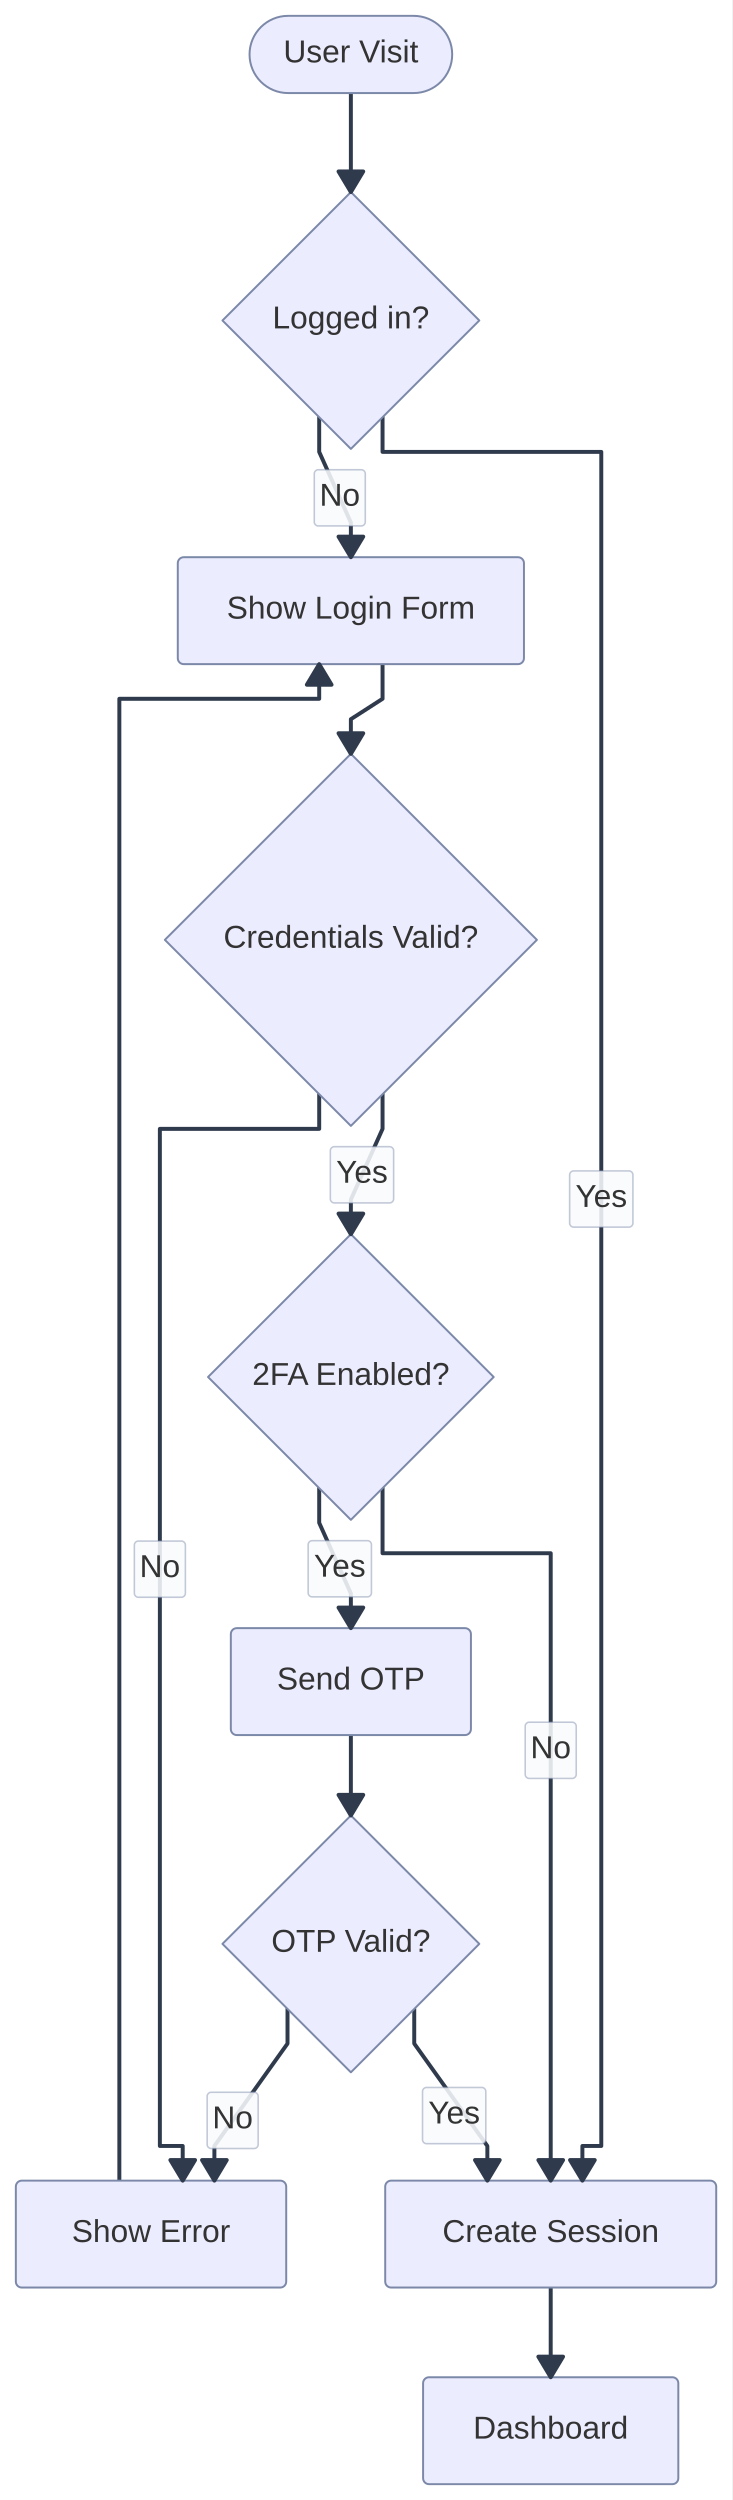
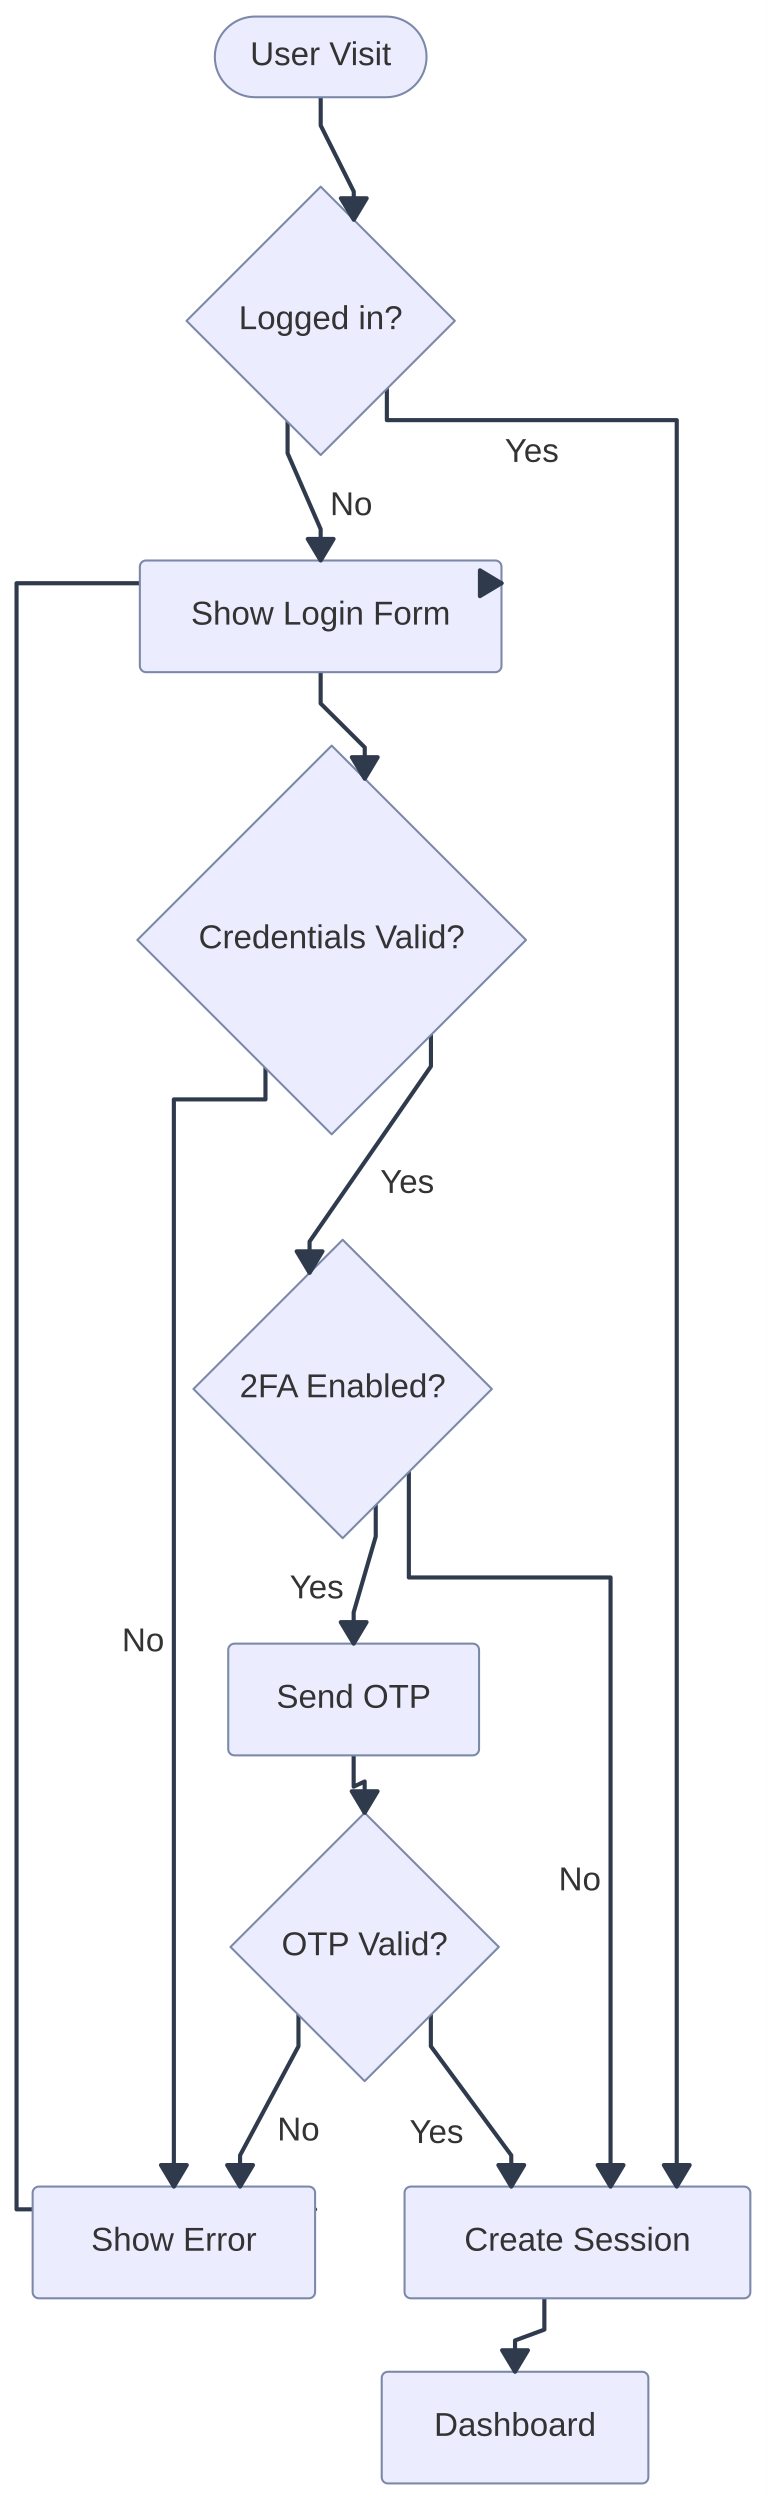
- <svg xmlns="http://www.w3.org/2000/svg" width="369.722" height="1262.616" viewBox="0 0 369.722 1262.616">
-   <rect x="0" y="0" width="369.722" height="1262.616" fill="#FFFFFF" />
+ <svg xmlns="http://www.w3.org/2000/svg" width="370.753" height="1208.616" viewBox="0 0 370.753 1208.616">
+   <rect x="0" y="0" width="370.753" height="1208.616" fill="#FFFFFF" />
  <defs>
    <marker id="arrow-0" viewBox="0 0 10 10" refX="5" refY="5" markerUnits="userSpaceOnUse" markerWidth="8" markerHeight="8" orient="auto">
      <path d="M 0 0 L 10 5 L 0 10 z" fill="#2F3B4D" stroke="#2F3B4D" stroke-width="1" stroke-dasharray="1,0" />
    </marker>
    <marker id="arrow-start-0" viewBox="0 0 10 10" refX="4.5" refY="5" markerUnits="userSpaceOnUse" markerWidth="8" markerHeight="8" orient="auto">
      <path d="M 0 5 L 10 10 L 10 0 z" fill="#2F3B4D" stroke="#2F3B4D" stroke-width="1" stroke-dasharray="1,0" />
    </marker>
  </defs>
-   <path class="edgePath" d="M 177.206,47.000 L 177.206,60.650 L 177.207,83.350 L 177.207,97.000" fill="none" stroke="#2F3B4D" stroke-width="2" stroke-linecap="round" stroke-linejoin="round" />
-   <path class="edgePath" d="M 161.207,210.723 L 161.207,228.223 L 177.208,263.923 L 177.208,281.423" fill="none" stroke="#2F3B4D" stroke-width="2" stroke-linecap="round" stroke-linejoin="round" />
-   <rect x="158.72" y="237.23" width="25.77" height="28.40" rx="2" ry="2" fill="rgba(248,250,252, 0.92)" fill-opacity="0.95" stroke="#7B88A8" stroke-opacity="0.45" stroke-width="0.8" />
-   <text x="171.61" y="255.43" text-anchor="middle" font-family="'trebuchet ms', verdana, arial, sans-serif" font-size="16" fill="#333333">
-     <tspan x="171.61" dy="0.00">No</tspan>
+   <path id="edge-0" class="edgePath" data-edge-id="edge-0" d="M 155.039,47.000 L 155.039,60.650 L 171.029,92.600 L 171.029,106.250" fill="none" stroke="#2F3B4D" stroke-width="2" stroke-linecap="round" stroke-linejoin="round" />
+   <path id="edge-1" class="edgePath" data-edge-id="edge-1" d="M 139.029,203.973 L 139.029,219.111 L 155.019,255.823 L 155.019,270.961" fill="none" stroke="#2F3B4D" stroke-width="2" stroke-linecap="round" stroke-linejoin="round" />
+   <rect data-edge-id="edge-1" data-label-kind="center" x="156.92" y="230.85" width="25.77" height="28.40" rx="2" ry="2" fill="rgba(248,250,252, 0.92)" fill-opacity="0.00" stroke="#7B88A8" stroke-opacity="0.00" stroke-width="0.8" />
+   <g class="edgeLabel" data-edge-id="edge-1" data-label-kind="center">
+     <text x="169.80" y="249.05" text-anchor="middle" font-family="trebuchet ms,verdana,arial,sans-serif" font-size="16" fill="#333333">
+       <tspan x="169.80" dy="0.00">No</tspan>
+     </text>
+   </g>
+   <path id="edge-2" class="edgePath" data-edge-id="edge-2" d="M 155.019,324.961 L 155.019,340.098 L 176.338,361.336 L 176.338,376.473" fill="none" stroke="#2F3B4D" stroke-width="2" stroke-linecap="round" stroke-linejoin="round" />
+   <path id="edge-3" class="edgePath" data-edge-id="edge-3" d="M 128.338,516.375 L 128.338,531.513 L 84.056,531.513 L 84.056,1057.104" fill="none" stroke="#2F3B4D" stroke-width="2" stroke-linecap="round" stroke-linejoin="round" />
+   <rect data-edge-id="edge-3" data-label-kind="center" x="56.30" y="780.11" width="25.77" height="28.40" rx="2" ry="2" fill="rgba(248,250,252, 0.92)" fill-opacity="0.00" stroke="#7B88A8" stroke-opacity="0.00" stroke-width="0.8" />
+   <g class="edgeLabel" data-edge-id="edge-3" data-label-kind="center">
+     <text x="69.18" y="798.31" text-anchor="middle" font-family="trebuchet ms,verdana,arial,sans-serif" font-size="16" fill="#333333">
+       <tspan x="69.18" dy="0.00">No</tspan>
+     </text>
+   </g>
+   <path id="edge-4" class="edgePath" data-edge-id="edge-4" d="M 152.332,1068.104 L 8.000,1068.104 L 8.000,281.961 L 242.432,281.961" fill="none" stroke="#2F3B4D" stroke-width="2" stroke-linecap="round" stroke-linejoin="round" />
+   <path id="edge-5" class="edgePath" data-edge-id="edge-5" d="M 208.338,500.375 L 208.338,515.513 L 149.657,600.225 L 149.657,615.362" fill="none" stroke="#2F3B4D" stroke-width="2" stroke-linecap="round" stroke-linejoin="round" />
+   <rect data-edge-id="edge-5" data-label-kind="center" x="180.87" y="558.51" width="31.97" height="28.40" rx="2" ry="2" fill="rgba(248,250,252, 0.92)" fill-opacity="0.00" stroke="#7B88A8" stroke-opacity="0.00" stroke-width="0.8" />
+   <g class="edgeLabel" data-edge-id="edge-5" data-label-kind="center">
+     <text x="196.85" y="576.71" text-anchor="middle" font-family="trebuchet ms,verdana,arial,sans-serif" font-size="16" fill="#333333">
+       <tspan x="196.85" dy="0.00">Yes</tspan>
+     </text>
+   </g>
+   <path id="edge-6" class="edgePath" data-edge-id="edge-6" d="M 181.657,727.630 L 181.657,742.768 L 170.975,779.480 L 170.975,794.618" fill="none" stroke="#2F3B4D" stroke-width="2" stroke-linecap="round" stroke-linejoin="round" />
+   <rect data-edge-id="edge-6" data-label-kind="center" x="137.11" y="754.51" width="31.97" height="28.40" rx="2" ry="2" fill="rgba(248,250,252, 0.92)" fill-opacity="0.00" stroke="#7B88A8" stroke-opacity="0.00" stroke-width="0.8" />
+   <g class="edgeLabel" data-edge-id="edge-6" data-label-kind="center">
+     <text x="153.09" y="772.71" text-anchor="middle" font-family="trebuchet ms,verdana,arial,sans-serif" font-size="16" fill="#333333">
+       <tspan x="153.09" dy="0.00">Yes</tspan>
+     </text>
+   </g>
+   <path id="edge-7" class="edgePath" data-edge-id="edge-7" d="M 170.975,848.618 L 170.975,863.755 L 176.293,861.255 L 176.293,876.393" fill="none" stroke="#2F3B4D" stroke-width="2" stroke-linecap="round" stroke-linejoin="round" />
+   <path id="edge-8" class="edgePath" data-edge-id="edge-8" d="M 144.293,974.116 L 144.293,989.254 L 116.056,1041.966 L 116.056,1057.104" fill="none" stroke="#2F3B4D" stroke-width="2" stroke-linecap="round" stroke-linejoin="round" />
+   <rect data-edge-id="edge-8" data-label-kind="center" x="131.41" y="1016.60" width="25.77" height="28.40" rx="2" ry="2" fill="rgba(248,250,252, 0.92)" fill-opacity="0.00" stroke="#7B88A8" stroke-opacity="0.00" stroke-width="0.8" />
+   <g class="edgeLabel" data-edge-id="edge-8" data-label-kind="center">
+     <text x="144.29" y="1034.80" text-anchor="middle" font-family="trebuchet ms,verdana,arial,sans-serif" font-size="16" fill="#333333">
+       <tspan x="144.29" dy="0.00">No</tspan>
+     </text>
+   </g>
+   <path id="edge-9" class="edgePath" data-edge-id="edge-9" d="M 208.293,974.116 L 208.293,989.254 L 247.167,1041.966 L 247.167,1057.104" fill="none" stroke="#2F3B4D" stroke-width="2" stroke-linecap="round" stroke-linejoin="round" />
+   <rect data-edge-id="edge-9" data-label-kind="center" x="195.03" y="1017.81" width="31.97" height="28.40" rx="2" ry="2" fill="rgba(248,250,252, 0.92)" fill-opacity="0.00" stroke="#7B88A8" stroke-opacity="0.00" stroke-width="0.8" />
+   <g class="edgeLabel" data-edge-id="edge-9" data-label-kind="center">
+     <text x="211.01" y="1036.01" text-anchor="middle" font-family="trebuchet ms,verdana,arial,sans-serif" font-size="16" fill="#333333">
+       <tspan x="211.01" dy="0.00">Yes</tspan>
+     </text>
+   </g>
+   <path id="edge-10" class="edgePath" data-edge-id="edge-10" d="M 197.657,711.630 L 197.657,762.617 L 295.167,762.617 L 295.167,1057.104" fill="none" stroke="#2F3B4D" stroke-width="2" stroke-linecap="round" stroke-linejoin="round" />
+   <rect data-edge-id="edge-10" data-label-kind="center" x="267.41" y="895.66" width="25.77" height="28.40" rx="2" ry="2" fill="rgba(248,250,252, 0.92)" fill-opacity="0.00" stroke="#7B88A8" stroke-opacity="0.00" stroke-width="0.8" />
+   <g class="edgeLabel" data-edge-id="edge-10" data-label-kind="center">
+     <text x="280.29" y="913.86" text-anchor="middle" font-family="trebuchet ms,verdana,arial,sans-serif" font-size="16" fill="#333333">
+       <tspan x="280.29" dy="0.00">No</tspan>
+     </text>
+   </g>
+   <path id="edge-11" class="edgePath" data-edge-id="edge-11" d="M 187.029,187.973 L 187.029,203.111 L 327.167,203.111 L 327.167,1057.104" fill="none" stroke="#2F3B4D" stroke-width="2" stroke-linecap="round" stroke-linejoin="round" />
+   <rect data-edge-id="edge-11" data-label-kind="center" x="241.12" y="205.11" width="31.97" height="28.40" rx="2" ry="2" fill="rgba(248,250,252, 0.92)" fill-opacity="0.00" stroke="#7B88A8" stroke-opacity="0.00" stroke-width="0.8" />
+   <g class="edgeLabel" data-edge-id="edge-11" data-label-kind="center">
+     <text x="257.10" y="223.31" text-anchor="middle" font-family="trebuchet ms,verdana,arial,sans-serif" font-size="16" fill="#333333">
+       <tspan x="257.10" dy="0.00">Yes</tspan>
+     </text>
+   </g>
+   <path id="edge-12" class="edgePath" data-edge-id="edge-12" d="M 263.167,1111.104 L 263.167,1126.241 L 248.989,1131.479 L 248.989,1146.616" fill="none" stroke="#2F3B4D" stroke-width="2" stroke-linecap="round" stroke-linejoin="round" />
+   <rect x="103.86" y="8.00" width="102.35" height="39.00" rx="19.50" ry="19.50" fill="#ECECFF" stroke="#7B88A8" stroke-width="1" stroke-linejoin="round" stroke-linecap="round" />
+   <text x="155.04" y="31.50" text-anchor="middle" font-family="trebuchet ms,verdana,arial,sans-serif" font-size="16" fill="#333333">
+     <tspan x="155.04" dy="0.00">User Visit</tspan>
  </text>
-   <path class="edgePath" d="M 193.208,335.423 L 193.208,352.923 L 177.208,363.223 L 177.208,380.723" fill="none" stroke="#2F3B4D" stroke-width="2" stroke-linecap="round" stroke-linejoin="round" />
-   <path class="edgePath" d="M 161.208,552.625 L 161.208,570.125 L 80.742,570.125 L 80.742,1083.816 L 92.275,1083.816 L 92.275,1101.316" fill="none" stroke="#2F3B4D" stroke-width="2" stroke-linecap="round" stroke-linejoin="round" />
-   <rect x="67.86" y="778.30" width="25.77" height="28.40" rx="2" ry="2" fill="rgba(248,250,252, 0.92)" fill-opacity="0.95" stroke="#7B88A8" stroke-opacity="0.45" stroke-width="0.8" />
-   <text x="80.74" y="796.50" text-anchor="middle" font-family="'trebuchet ms', verdana, arial, sans-serif" font-size="16" fill="#333333">
-     <tspan x="80.74" dy="0.00">No</tspan>
+   <polygon points="155.03,90.25 219.89,155.11 155.03,219.97 90.17,155.11" fill="#ECECFF" stroke="#7B88A8" stroke-width="1" stroke-linejoin="round" stroke-linecap="round" />
+   <text x="155.03" y="159.11" text-anchor="middle" font-family="trebuchet ms,verdana,arial,sans-serif" font-size="16" fill="#333333">
+     <tspan x="155.03" dy="0.00">Logged in?</tspan>
  </text>
-   <path class="edgePath" d="M 60.275,1101.316 L 60.275,1083.816 L 60.275,352.923 L 161.208,352.923 L 161.208,335.423" fill="none" stroke="#2F3B4D" stroke-width="2" stroke-linecap="round" stroke-linejoin="round" />
-   <path class="edgePath" d="M 193.208,552.625 L 193.208,570.125 L 177.208,605.825 L 177.208,623.325" fill="none" stroke="#2F3B4D" stroke-width="2" stroke-linecap="round" stroke-linejoin="round" />
-   <rect x="166.83" y="579.13" width="31.97" height="28.40" rx="2" ry="2" fill="rgba(248,250,252, 0.92)" fill-opacity="0.95" stroke="#7B88A8" stroke-opacity="0.45" stroke-width="0.8" />
-   <text x="182.81" y="597.33" text-anchor="middle" font-family="'trebuchet ms', verdana, arial, sans-serif" font-size="16" fill="#333333">
-     <tspan x="182.81" dy="0.00">Yes</tspan>
+   <rect x="67.61" y="270.96" width="174.83" height="54.00" rx="3" ry="3" fill="#ECECFF" stroke="#7B88A8" stroke-width="1" stroke-linejoin="round" stroke-linecap="round" />
+   <text x="155.02" y="301.96" text-anchor="middle" font-family="trebuchet ms,verdana,arial,sans-serif" font-size="16" fill="#333333">
+     <tspan x="155.02" dy="0.00">Show Login Form</tspan>
  </text>
-   <path class="edgePath" d="M 161.208,751.593 L 161.208,769.093 L 177.208,804.793 L 177.208,822.293" fill="none" stroke="#2F3B4D" stroke-width="2" stroke-linecap="round" stroke-linejoin="round" />
-   <rect x="155.63" y="778.10" width="31.97" height="28.40" rx="2" ry="2" fill="rgba(248,250,252, 0.92)" fill-opacity="0.95" stroke="#7B88A8" stroke-opacity="0.45" stroke-width="0.8" />
-   <text x="171.61" y="796.30" text-anchor="middle" font-family="'trebuchet ms', verdana, arial, sans-serif" font-size="16" fill="#333333">
-     <tspan x="171.61" dy="0.00">Yes</tspan>
+   <polygon points="160.34,360.47 254.29,454.42 160.34,548.38 66.39,454.42" fill="#ECECFF" stroke="#7B88A8" stroke-width="1" stroke-linejoin="round" stroke-linecap="round" />
+   <text x="160.34" y="458.42" text-anchor="middle" font-family="trebuchet ms,verdana,arial,sans-serif" font-size="16" fill="#333333">
+     <tspan x="160.34" dy="0.00">Credentials Valid?</tspan>
  </text>
-   <path class="edgePath" d="M 177.208,876.293 L 177.208,893.793 L 177.207,899.393 L 177.207,916.893" fill="none" stroke="#2F3B4D" stroke-width="2" stroke-linecap="round" stroke-linejoin="round" />
-   <path class="edgePath" d="M 145.207,1014.616 L 145.207,1032.116 L 108.275,1083.816 L 108.275,1101.316" fill="none" stroke="#2F3B4D" stroke-width="2" stroke-linecap="round" stroke-linejoin="round" />
-   <rect x="104.62" y="1056.70" width="25.77" height="28.40" rx="2" ry="2" fill="rgba(248,250,252, 0.92)" fill-opacity="0.95" stroke="#7B88A8" stroke-opacity="0.45" stroke-width="0.8" />
-   <text x="117.50" y="1074.90" text-anchor="middle" font-family="'trebuchet ms', verdana, arial, sans-serif" font-size="16" fill="#333333">
-     <tspan x="117.50" dy="0.00">No</tspan>
+   <rect x="15.78" y="1057.10" width="136.55" height="54.00" rx="3" ry="3" fill="#ECECFF" stroke="#7B88A8" stroke-width="1" stroke-linejoin="round" stroke-linecap="round" />
+   <text x="84.06" y="1088.10" text-anchor="middle" font-family="trebuchet ms,verdana,arial,sans-serif" font-size="16" fill="#333333">
+     <tspan x="84.06" dy="0.00">Show Error</tspan>
  </text>
-   <path class="edgePath" d="M 209.207,1014.616 L 209.207,1032.116 L 246.136,1083.816 L 246.136,1101.316" fill="none" stroke="#2F3B4D" stroke-width="2" stroke-linecap="round" stroke-linejoin="round" />
-   <rect x="213.39" y="1054.26" width="31.97" height="28.40" rx="2" ry="2" fill="rgba(248,250,252, 0.92)" fill-opacity="0.95" stroke="#7B88A8" stroke-opacity="0.45" stroke-width="0.8" />
-   <text x="229.37" y="1072.46" text-anchor="middle" font-family="'trebuchet ms', verdana, arial, sans-serif" font-size="16" fill="#333333">
-     <tspan x="229.37" dy="0.00">Yes</tspan>
+   <polygon points="165.66,599.36 237.79,671.50 165.66,743.63 93.52,671.50" fill="#ECECFF" stroke="#7B88A8" stroke-width="1" stroke-linejoin="round" stroke-linecap="round" />
+   <text x="165.66" y="675.50" text-anchor="middle" font-family="trebuchet ms,verdana,arial,sans-serif" font-size="16" fill="#333333">
+     <tspan x="165.66" dy="0.00">2FA Enabled?</tspan>
  </text>
-   <path class="edgePath" d="M 193.208,751.593 L 193.208,769.093 L 193.208,784.455 L 278.136,784.455 L 278.136,1083.816 L 278.136,1101.316" fill="none" stroke="#2F3B4D" stroke-width="2" stroke-linecap="round" stroke-linejoin="round" />
-   <rect x="265.25" y="869.79" width="25.77" height="28.40" rx="2" ry="2" fill="rgba(248,250,252, 0.92)" fill-opacity="0.95" stroke="#7B88A8" stroke-opacity="0.45" stroke-width="0.8" />
-   <text x="278.14" y="887.99" text-anchor="middle" font-family="'trebuchet ms', verdana, arial, sans-serif" font-size="16" fill="#333333">
-     <tspan x="278.14" dy="0.00">No</tspan>
+   <rect x="110.34" y="794.62" width="121.26" height="54.00" rx="3" ry="3" fill="#ECECFF" stroke="#7B88A8" stroke-width="1" stroke-linejoin="round" stroke-linecap="round" />
+   <text x="170.98" y="825.62" text-anchor="middle" font-family="trebuchet ms,verdana,arial,sans-serif" font-size="16" fill="#333333">
+     <tspan x="170.98" dy="0.00">Send OTP</tspan>
  </text>
-   <path class="edgePath" d="M 193.207,210.723 L 193.207,228.223 L 303.672,228.223 L 303.672,1083.816 L 294.136,1083.816 L 294.136,1101.316" fill="none" stroke="#2F3B4D" stroke-width="2" stroke-linecap="round" stroke-linejoin="round" />
-   <rect x="287.69" y="591.36" width="31.97" height="28.40" rx="2" ry="2" fill="rgba(248,250,252, 0.92)" fill-opacity="0.95" stroke="#7B88A8" stroke-opacity="0.45" stroke-width="0.8" />
-   <text x="303.67" y="609.56" text-anchor="middle" font-family="'trebuchet ms', verdana, arial, sans-serif" font-size="16" fill="#333333">
-     <tspan x="303.67" dy="0.00">Yes</tspan>
+   <polygon points="176.29,876.39 241.15,941.25 176.29,1006.12 111.43,941.25" fill="#ECECFF" stroke="#7B88A8" stroke-width="1" stroke-linejoin="round" stroke-linecap="round" />
+   <text x="176.29" y="945.25" text-anchor="middle" font-family="trebuchet ms,verdana,arial,sans-serif" font-size="16" fill="#333333">
+     <tspan x="176.29" dy="0.00">OTP Valid?</tspan>
  </text>
-   <path class="edgePath" d="M 278.136,1155.316 L 278.136,1172.816 L 278.129,1183.116 L 278.129,1200.616" fill="none" stroke="#2F3B4D" stroke-width="2" stroke-linecap="round" stroke-linejoin="round" />
-   <rect x="126.03" y="8.00" width="102.35" height="39.00" rx="19.50" ry="19.50" fill="#ECECFF" stroke="#7B88A8" stroke-width="1" stroke-linejoin="round" stroke-linecap="round" />
-   <text x="177.21" y="31.50" text-anchor="middle" font-family="'trebuchet ms', verdana, arial, sans-serif" font-size="16" fill="#333333">
-     <tspan x="177.21" dy="0.00">User Visit</tspan>
+   <rect x="195.58" y="1057.10" width="167.17" height="54.00" rx="3" ry="3" fill="#ECECFF" stroke="#7B88A8" stroke-width="1" stroke-linejoin="round" stroke-linecap="round" />
+   <text x="279.17" y="1088.10" text-anchor="middle" font-family="trebuchet ms,verdana,arial,sans-serif" font-size="16" fill="#333333">
+     <tspan x="279.17" dy="0.00">Create Session</tspan>
  </text>
-   <polygon points="177.21,97.00 242.07,161.86 177.21,226.72 112.35,161.86" fill="#ECECFF" stroke="#7B88A8" stroke-width="1" stroke-linejoin="round" stroke-linecap="round" />
-   <text x="177.21" y="165.86" text-anchor="middle" font-family="'trebuchet ms', verdana, arial, sans-serif" font-size="16" fill="#333333">
-     <tspan x="177.21" dy="0.00">Logged in?</tspan>
+   <rect x="184.54" y="1146.62" width="128.90" height="54.00" rx="3" ry="3" fill="#ECECFF" stroke="#7B88A8" stroke-width="1" stroke-linejoin="round" stroke-linecap="round" />
+   <text x="248.99" y="1177.62" text-anchor="middle" font-family="trebuchet ms,verdana,arial,sans-serif" font-size="16" fill="#333333">
+     <tspan x="248.99" dy="0.00">Dashboard</tspan>
  </text>
-   <rect x="89.79" y="281.42" width="174.83" height="54.00" rx="3" ry="3" fill="#ECECFF" stroke="#7B88A8" stroke-width="1" stroke-linejoin="round" stroke-linecap="round" />
-   <text x="177.21" y="312.42" text-anchor="middle" font-family="'trebuchet ms', verdana, arial, sans-serif" font-size="16" fill="#333333">
-     <tspan x="177.21" dy="0.00">Show Login Form</tspan>
-   </text>
-   <polygon points="177.21,380.72 271.16,474.67 177.21,568.63 83.26,474.67" fill="#ECECFF" stroke="#7B88A8" stroke-width="1" stroke-linejoin="round" stroke-linecap="round" />
-   <text x="177.21" y="478.67" text-anchor="middle" font-family="'trebuchet ms', verdana, arial, sans-serif" font-size="16" fill="#333333">
-     <tspan x="177.21" dy="0.00">Credentials Valid?</tspan>
-   </text>
-   <rect x="8.00" y="1101.32" width="136.55" height="54.00" rx="3" ry="3" fill="#ECECFF" stroke="#7B88A8" stroke-width="1" stroke-linejoin="round" stroke-linecap="round" />
-   <text x="76.28" y="1132.32" text-anchor="middle" font-family="'trebuchet ms', verdana, arial, sans-serif" font-size="16" fill="#333333">
-     <tspan x="76.28" dy="0.00">Show Error</tspan>
-   </text>
-   <polygon points="177.21,623.33 249.34,695.46 177.21,767.59 105.07,695.46" fill="#ECECFF" stroke="#7B88A8" stroke-width="1" stroke-linejoin="round" stroke-linecap="round" />
-   <text x="177.21" y="699.46" text-anchor="middle" font-family="'trebuchet ms', verdana, arial, sans-serif" font-size="16" fill="#333333">
-     <tspan x="177.21" dy="0.00">2FA Enabled?</tspan>
-   </text>
-   <rect x="116.58" y="822.29" width="121.26" height="54.00" rx="3" ry="3" fill="#ECECFF" stroke="#7B88A8" stroke-width="1" stroke-linejoin="round" stroke-linecap="round" />
-   <text x="177.21" y="853.29" text-anchor="middle" font-family="'trebuchet ms', verdana, arial, sans-serif" font-size="16" fill="#333333">
-     <tspan x="177.21" dy="0.00">Send OTP</tspan>
-   </text>
-   <polygon points="177.21,916.89 242.07,981.75 177.21,1046.62 112.35,981.75" fill="#ECECFF" stroke="#7B88A8" stroke-width="1" stroke-linejoin="round" stroke-linecap="round" />
-   <text x="177.21" y="985.75" text-anchor="middle" font-family="'trebuchet ms', verdana, arial, sans-serif" font-size="16" fill="#333333">
-     <tspan x="177.21" dy="0.00">OTP Valid?</tspan>
-   </text>
-   <rect x="194.55" y="1101.32" width="167.17" height="54.00" rx="3" ry="3" fill="#ECECFF" stroke="#7B88A8" stroke-width="1" stroke-linejoin="round" stroke-linecap="round" />
-   <text x="278.14" y="1132.32" text-anchor="middle" font-family="'trebuchet ms', verdana, arial, sans-serif" font-size="16" fill="#333333">
-     <tspan x="278.14" dy="0.00">Create Session</tspan>
-   </text>
-   <rect x="213.68" y="1200.62" width="128.90" height="54.00" rx="3" ry="3" fill="#ECECFF" stroke="#7B88A8" stroke-width="1" stroke-linejoin="round" stroke-linecap="round" />
-   <text x="278.13" y="1231.62" text-anchor="middle" font-family="'trebuchet ms', verdana, arial, sans-serif" font-size="16" fill="#333333">
-     <tspan x="278.13" dy="0.00">Dashboard</tspan>
-   </text>
-   <g transform="translate(177.21 97.00) rotate(90.00)">
+   <g transform="translate(171.03 106.25) rotate(90.00)">
    <polygon points="0,0 -10.40,6.24 -10.40,-6.24" fill="#2F3B4D" stroke="#2F3B4D" stroke-width="2" stroke-linejoin="round" stroke-linecap="round" />
  </g>
-   <g transform="translate(177.21 281.42) rotate(90.00)">
+   <g transform="translate(155.02 270.96) rotate(90.00)">
    <polygon points="0,0 -10.40,6.24 -10.40,-6.24" fill="#2F3B4D" stroke="#2F3B4D" stroke-width="2" stroke-linejoin="round" stroke-linecap="round" />
  </g>
-   <g transform="translate(177.21 380.72) rotate(90.00)">
+   <g transform="translate(176.34 376.47) rotate(90.00)">
    <polygon points="0,0 -10.40,6.24 -10.40,-6.24" fill="#2F3B4D" stroke="#2F3B4D" stroke-width="2" stroke-linejoin="round" stroke-linecap="round" />
  </g>
-   <g transform="translate(92.28 1101.32) rotate(90.00)">
+   <g transform="translate(84.06 1057.10) rotate(90.00)">
    <polygon points="0,0 -10.40,6.24 -10.40,-6.24" fill="#2F3B4D" stroke="#2F3B4D" stroke-width="2" stroke-linejoin="round" stroke-linecap="round" />
  </g>
-   <g transform="translate(161.21 335.42) rotate(-90.00)">
+   <g transform="translate(242.43 281.96) rotate(0.00)">
    <polygon points="0,0 -10.40,6.24 -10.40,-6.24" fill="#2F3B4D" stroke="#2F3B4D" stroke-width="2" stroke-linejoin="round" stroke-linecap="round" />
  </g>
-   <g transform="translate(177.21 623.33) rotate(90.00)">
+   <g transform="translate(149.66 615.36) rotate(90.00)">
    <polygon points="0,0 -10.40,6.24 -10.40,-6.24" fill="#2F3B4D" stroke="#2F3B4D" stroke-width="2" stroke-linejoin="round" stroke-linecap="round" />
  </g>
-   <g transform="translate(177.21 822.29) rotate(90.00)">
+   <g transform="translate(170.98 794.62) rotate(90.00)">
    <polygon points="0,0 -10.40,6.24 -10.40,-6.24" fill="#2F3B4D" stroke="#2F3B4D" stroke-width="2" stroke-linejoin="round" stroke-linecap="round" />
  </g>
-   <g transform="translate(177.21 916.89) rotate(90.00)">
+   <g transform="translate(176.29 876.39) rotate(90.00)">
    <polygon points="0,0 -10.40,6.24 -10.40,-6.24" fill="#2F3B4D" stroke="#2F3B4D" stroke-width="2" stroke-linejoin="round" stroke-linecap="round" />
  </g>
-   <g transform="translate(108.28 1101.32) rotate(90.00)">
+   <g transform="translate(116.06 1057.10) rotate(90.00)">
    <polygon points="0,0 -10.40,6.24 -10.40,-6.24" fill="#2F3B4D" stroke="#2F3B4D" stroke-width="2" stroke-linejoin="round" stroke-linecap="round" />
  </g>
-   <g transform="translate(246.14 1101.32) rotate(90.00)">
+   <g transform="translate(247.17 1057.10) rotate(90.00)">
    <polygon points="0,0 -10.40,6.24 -10.40,-6.24" fill="#2F3B4D" stroke="#2F3B4D" stroke-width="2" stroke-linejoin="round" stroke-linecap="round" />
  </g>
-   <g transform="translate(278.14 1101.32) rotate(90.00)">
+   <g transform="translate(295.17 1057.10) rotate(90.00)">
    <polygon points="0,0 -10.40,6.24 -10.40,-6.24" fill="#2F3B4D" stroke="#2F3B4D" stroke-width="2" stroke-linejoin="round" stroke-linecap="round" />
  </g>
-   <g transform="translate(294.14 1101.32) rotate(90.00)">
+   <g transform="translate(327.17 1057.10) rotate(90.00)">
    <polygon points="0,0 -10.40,6.24 -10.40,-6.24" fill="#2F3B4D" stroke="#2F3B4D" stroke-width="2" stroke-linejoin="round" stroke-linecap="round" />
  </g>
-   <g transform="translate(278.13 1200.62) rotate(90.00)">
+   <g transform="translate(248.99 1146.62) rotate(90.00)">
    <polygon points="0,0 -10.40,6.24 -10.40,-6.24" fill="#2F3B4D" stroke="#2F3B4D" stroke-width="2" stroke-linejoin="round" stroke-linecap="round" />
  </g>
</svg>
